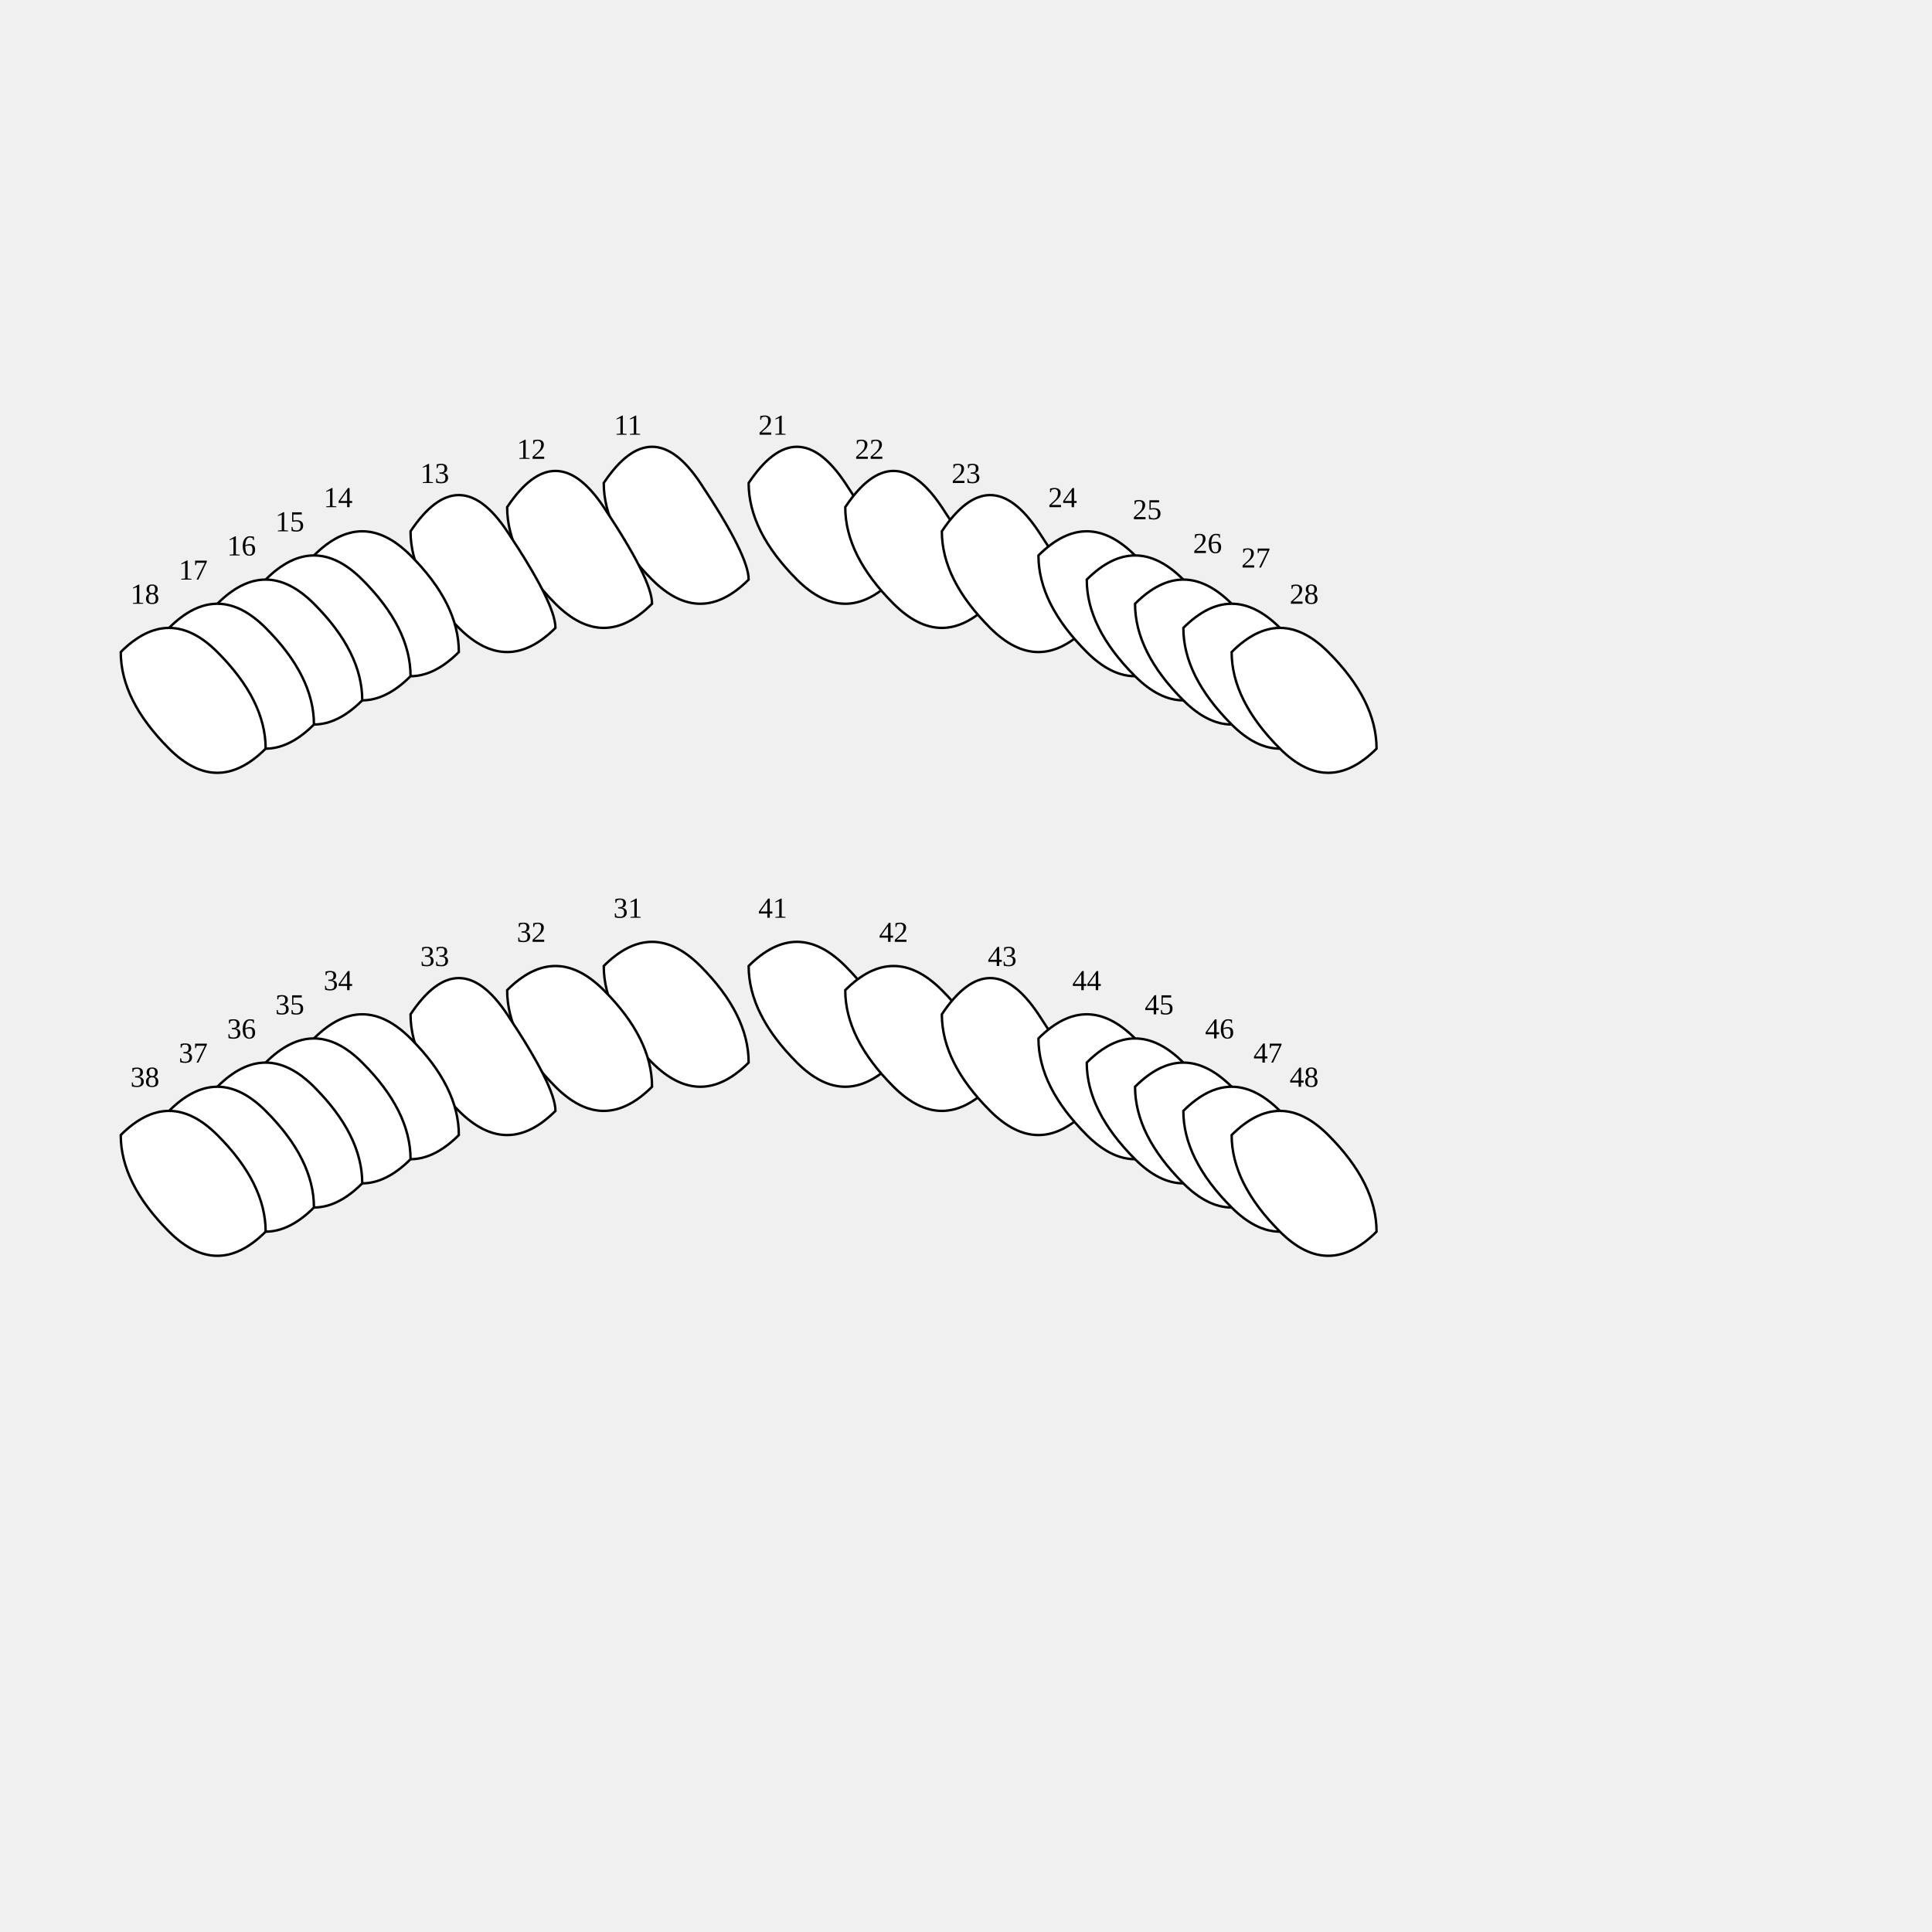
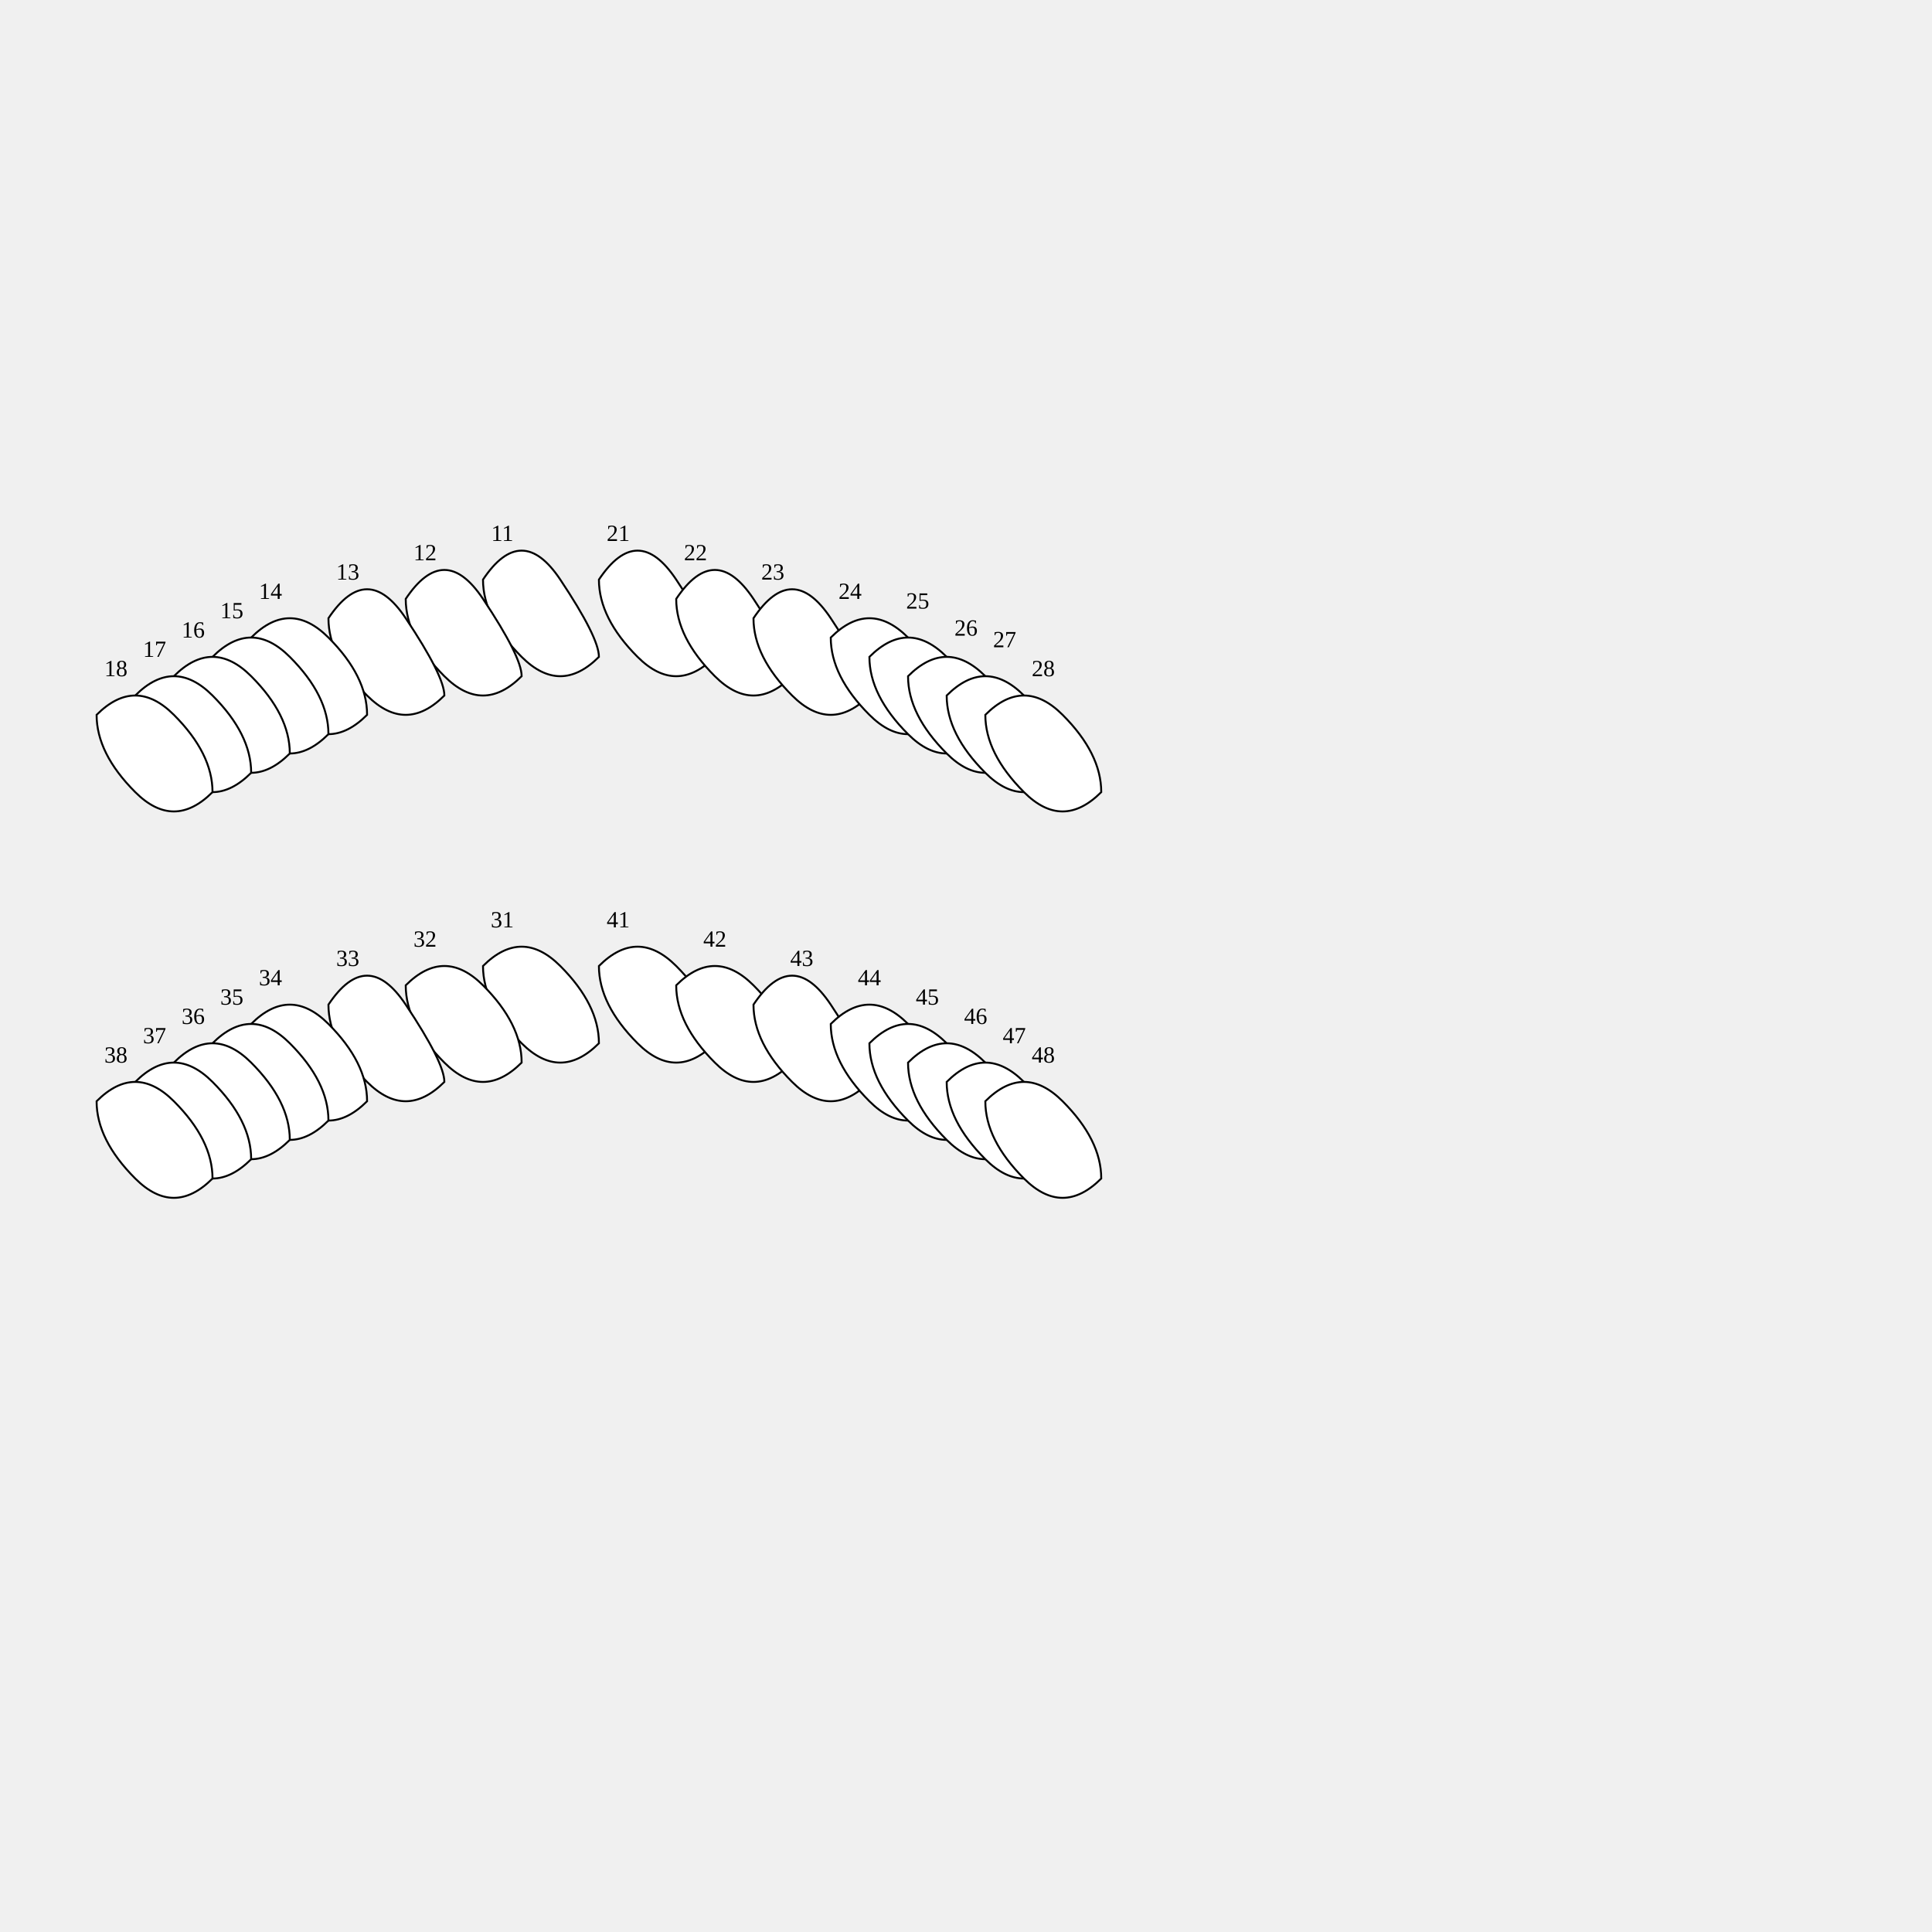
- <svg xmlns="http://www.w3.org/2000/svg" viewBox="100 200 800 800" width="800" height="800">
+ <svg xmlns="http://www.w3.org/2000/svg" viewBox="100 100 1000 1000" width="800" height="800">
  <g class="tooth upper-tooth" id="upper-tooth-11">
    <path id="11" class="tooth-shape" d="M350 400 Q 370 370, 390 400 T 410 440 Q 390 460, 370 440 Q 350 420, 350 400 Z" fill="#ffffff" stroke="#000" stroke-width="1" />
    <text x="360" y="380" font-size="12" text-anchor="middle">11</text>
  </g>
  <g class="tooth upper-tooth" id="upper-tooth-21">
    <path id="21" class="tooth-shape" d="M410 400 Q 430 370, 450 400 T 470 440 Q 450 460, 430 440 Q 410 420, 410 400 Z" fill="#ffffff" stroke="#000" stroke-width="1" />
    <text x="420" y="380" font-size="12" text-anchor="middle">21</text>
  </g>
  <g class="tooth upper-tooth" id="upper-tooth-12">
    <path id="12" class="tooth-shape" d="M310 410 Q 330 380, 350 410 T 370 450 Q 350 470, 330 450 Q 310 430, 310 410 Z" fill="#ffffff" stroke="#000" stroke-width="1" />
    <text x="320" y="390" font-size="12" text-anchor="middle">12</text>
  </g>
  <g class="tooth upper-tooth" id="upper-tooth-22">
    <path id="22" class="tooth-shape" d="M450 410 Q 470 380, 490 410 T 510 450 Q 490 470, 470 450 Q 450 430, 450 410 Z" fill="#ffffff" stroke="#000" stroke-width="1" />
    <text x="460" y="390" font-size="12" text-anchor="middle">22</text>
  </g>
  <g class="tooth upper-tooth" id="upper-tooth-13">
    <path id="13" class="tooth-shape" d="M270 420 Q 290 390, 310 420 T 330 460 Q 310 480, 290 460 Q 270 440, 270 420 Z" fill="#ffffff" stroke="#000" stroke-width="1" />
    <text x="280" y="400" font-size="12" text-anchor="middle">13</text>
  </g>
  <g class="tooth upper-tooth" id="upper-tooth-23">
    <path id="23" class="tooth-shape" d="M490 420 Q 510 390, 530 420 T 550 460 Q 530 480, 510 460 Q 490 440, 490 420 Z" fill="#ffffff" stroke="#000" stroke-width="1" />
    <text x="500" y="400" font-size="12" text-anchor="middle">23</text>
  </g>
  <g class="tooth upper-tooth" id="upper-tooth-14">
    <path id="14" class="tooth-shape" d="M230 430 Q 250 410, 270 430 T 290 470 Q 270 490, 250 470 Q 230 450, 230 430 Z" fill="#ffffff" stroke="#000" stroke-width="1" />
    <text x="240" y="410" font-size="12" text-anchor="middle">14</text>
  </g>
  <g class="tooth upper-tooth" id="upper-tooth-24">
    <path id="24" class="tooth-shape" d="M530 430 Q 550 410, 570 430 T 590 470 Q 570 490, 550 470 Q 530 450, 530 430 Z" fill="#ffffff" stroke="#000" stroke-width="1" />
    <text x="540" y="410" font-size="12" text-anchor="middle">24</text>
  </g>
  <g class="tooth upper-tooth" id="upper-tooth-15">
    <path id="15" class="tooth-shape" d="M210 440 Q 230 420, 250 440 T 270 480 Q 250 500, 230 480 Q 210 460, 210 440 Z" fill="#ffffff" stroke="#000" stroke-width="1" />
    <text x="220" y="420" font-size="12" text-anchor="middle">15</text>
  </g>
  <g class="tooth upper-tooth" id="upper-tooth-25">
    <path id="25" class="tooth-shape" d="M550 440 Q 570 420, 590 440 T 610 480 Q 590 500, 570 480 Q 550 460, 550 440 Z" fill="#ffffff" stroke="#000" stroke-width="1" />
    <text x="575" y="415" font-size="12" text-anchor="middle">25</text>
  </g>
  <g class="tooth upper-tooth" id="upper-tooth-16">
    <path id="16" class="tooth-shape" d="M190 450 Q 210 430, 230 450 T 250 490 Q 230 510, 210 490 Q 190 470, 190 450 Z" fill="#ffffff" stroke="#000" stroke-width="1" />
    <text x="200" y="430" font-size="12" text-anchor="middle">16</text>
  </g>
  <g class="tooth upper-tooth" id="upper-tooth-26">
    <path id="26" class="tooth-shape" d="M570 450 Q 590 430, 610 450 T 630 490 Q 610 510, 590 490 Q 570 470, 570 450 Z" fill="#ffffff" stroke="#000" stroke-width="1" />
    <text x="600" y="429" font-size="12" text-anchor="middle">26</text>
  </g>
  <g class="tooth upper-tooth" id="upper-tooth-17">
    <path id="17" class="tooth-shape" d="M170 460 Q 190 440, 210 460 T 230 500 Q 210 520, 190 500 Q 170 480, 170 460 Z" fill="#ffffff" stroke="#000" stroke-width="1" />
    <text x="180" y="440" font-size="12" text-anchor="middle">17</text>
  </g>
  <g class="tooth upper-tooth" id="upper-tooth-27">
    <path id="27" class="tooth-shape" d="M590 460 Q 610 440, 630 460 T 650 500 Q 630 520, 610 500 Q 590 480, 590 460 Z" fill="#ffffff" stroke="#000" stroke-width="1" />
    <text x="620" y="435" font-size="12" text-anchor="middle">27</text>
  </g>
  <g class="tooth upper-tooth" id="upper-tooth-18">
    <path id="18" class="tooth-shape" d="M150 470 Q 170 450, 190 470 T 210 510 Q 190 530, 170 510 Q 150 490, 150 470 Z" fill="#ffffff" stroke="#000" stroke-width="1" />
    <text x="160" y="450" font-size="12" text-anchor="middle">18</text>
  </g>
  <g class="tooth upper-tooth" id="upper-tooth-28">
    <path id="28" class="tooth-shape" d="M610 470 Q 630 450, 650 470 T 670 510 Q 650 530, 630 510 Q 610 490, 610 470 Z" fill="#ffffff" stroke="#000" stroke-width="1" />
    <text x="640" y="450" font-size="12" text-anchor="middle">28</text>
  </g>
  <g class="tooth lower-tooth" id="lower-tooth-31">
    <path id="31" class="tooth-shape" d="M350 600 Q 370 580, 390 600 T 410 640 Q 390 660, 370 640 Q 350 620, 350 600 Z" fill="#ffffff" stroke="#000" stroke-width="1" />
    <text x="360" y="580" font-size="12" text-anchor="middle">31</text>
  </g>
  <g class="tooth lower-tooth" id="lower-tooth-41">
    <path id="41" class="tooth-shape" d="M410 600 Q 430 580, 450 600 T 470 640 Q 450 660, 430 640 Q 410 620, 410 600 Z" fill="#ffffff" stroke="#000" stroke-width="1" />
    <text x="420" y="580" font-size="12" text-anchor="middle">41</text>
  </g>
  <g class="tooth lower-tooth" id="lower-tooth-32">
    <path id="32" class="tooth-shape" d="M310 610 Q 330 590, 350 610 T 370 650 Q 350 670, 330 650 Q 310 630, 310 610 Z" fill="#ffffff" stroke="#000" stroke-width="1" />
    <text x="320" y="590" font-size="12" text-anchor="middle">32</text>
  </g>
  <g class="tooth lower-tooth" id="lower-tooth-42">
    <path id="42" class="tooth-shape" d="M450 610 Q 470 590, 490 610 T 510 650 Q 490 670, 470 650 Q 450 630, 450 610 Z" fill="#ffffff" stroke="#000" stroke-width="1" />
    <text x="470" y="590" font-size="12" text-anchor="middle">42</text>
  </g>
  <g class="tooth lower-tooth" id="lower-tooth-33">
    <path id="33" class="tooth-shape" d="M270 620 Q 290 590, 310 620 T 330 660 Q 310 680, 290 660 Q 270 640, 270 620 Z" fill="#ffffff" stroke="#000" stroke-width="1" />
    <text x="280" y="600" font-size="12" text-anchor="middle">33</text>
  </g>
  <g class="tooth lower-tooth" id="lower-tooth-43">
    <path id="43" class="tooth-shape" d="M490 620 Q 510 590, 530 620 T 550 660 Q 530 680, 510 660 Q 490 640, 490 620 Z" fill="#ffffff" stroke="#000" stroke-width="1" />
    <text x="515" y="600" font-size="12" text-anchor="middle">43</text>
  </g>
  <g class="tooth lower-tooth" id="lower-tooth-34">
    <path id="34" class="tooth-shape" d="M230 630 Q 250 610, 270 630 T 290 670 Q 270 690, 250 670 Q 230 650, 230 630 Z" fill="#ffffff" stroke="#000" stroke-width="1" />
    <text x="240" y="610" font-size="12" text-anchor="middle">34</text>
  </g>
  <g class="tooth lower-tooth" id="lower-tooth-44">
    <path id="44" class="tooth-shape" d="M530 630 Q 550 610, 570 630 T 590 670 Q 570 690, 550 670 Q 530 650, 530 630 Z" fill="#ffffff" stroke="#000" stroke-width="1" />
    <text x="550" y="610" font-size="12" text-anchor="middle">44</text>
  </g>
  <g class="tooth lower-tooth" id="lower-tooth-35">
    <path id="35" class="tooth-shape" d="M210 640 Q 230 620, 250 640 T 270 680 Q 250 700, 230 680 Q 210 660, 210 640 Z" fill="#ffffff" stroke="#000" stroke-width="1" />
    <text x="220" y="620" font-size="12" text-anchor="middle">35</text>
  </g>
  <g class="tooth lower-tooth" id="lower-tooth-45">
    <path id="45" class="tooth-shape" d="M550 640 Q 570 620, 590 640 T 610 680 Q 590 700, 570 680 Q 550 660, 550 640 Z" fill="#ffffff" stroke="#000" stroke-width="1" />
    <text x="580" y="620" font-size="12" text-anchor="middle">45</text>
  </g>
  <g class="tooth lower-tooth" id="lower-tooth-36">
    <path id="36" class="tooth-shape" d="M190 650 Q 210 630, 230 650 T 250 690 Q 230 710, 210 690 Q 190 670, 190 650 Z" fill="#ffffff" stroke="#000" stroke-width="1" />
    <text x="200" y="630" font-size="12" text-anchor="middle">36</text>
  </g>
  <g class="tooth lower-tooth" id="lower-tooth-46">
    <path id="46" class="tooth-shape" d="M570 650 Q 590 630, 610 650 T 630 690 Q 610 710, 590 690 Q 570 670, 570 650 Z" fill="#ffffff" stroke="#000" stroke-width="1" />
    <text x="605" y="630" font-size="12" text-anchor="middle">46</text>
  </g>
  <g class="tooth lower-tooth" id="lower-tooth-37">
    <path id="37" class="tooth-shape" d="M170 660 Q 190 640, 210 660 T 230 700 Q 210 720, 190 700 Q 170 680, 170 660 Z" fill="#ffffff" stroke="#000" stroke-width="1" />
    <text x="180" y="640" font-size="12" text-anchor="middle">37</text>
  </g>
  <g class="tooth lower-tooth" id="lower-tooth-47">
    <path id="47" class="tooth-shape" d="M590 660 Q 610 640, 630 660 T 650 700 Q 630 720, 610 700 Q 590 680, 590 660 Z" fill="#ffffff" stroke="#000" stroke-width="1" />
    <text x="625" y="640" font-size="12" text-anchor="middle">47</text>
  </g>
  <g class="tooth lower-tooth" id="lower-tooth-38">
    <path id="38" class="tooth-shape" d="M150 670 Q 170 650, 190 670 T 210 710 Q 190 730, 170 710 Q 150 690, 150 670 Z" fill="#ffffff" stroke="#000" stroke-width="1" />
    <text x="160" y="650" font-size="12" text-anchor="middle">38</text>
  </g>
  <g class="tooth lower-tooth" id="lower-tooth-48">
    <path id="48" class="tooth-shape" d="M610 670 Q 630 650, 650 670 T 670 710 Q 650 730, 630 710 Q 610 690, 610 670 Z" fill="#ffffff" stroke="#000" stroke-width="1" />
    <text x="640" y="650" font-size="12" text-anchor="middle">48</text>
  </g>
</svg>
